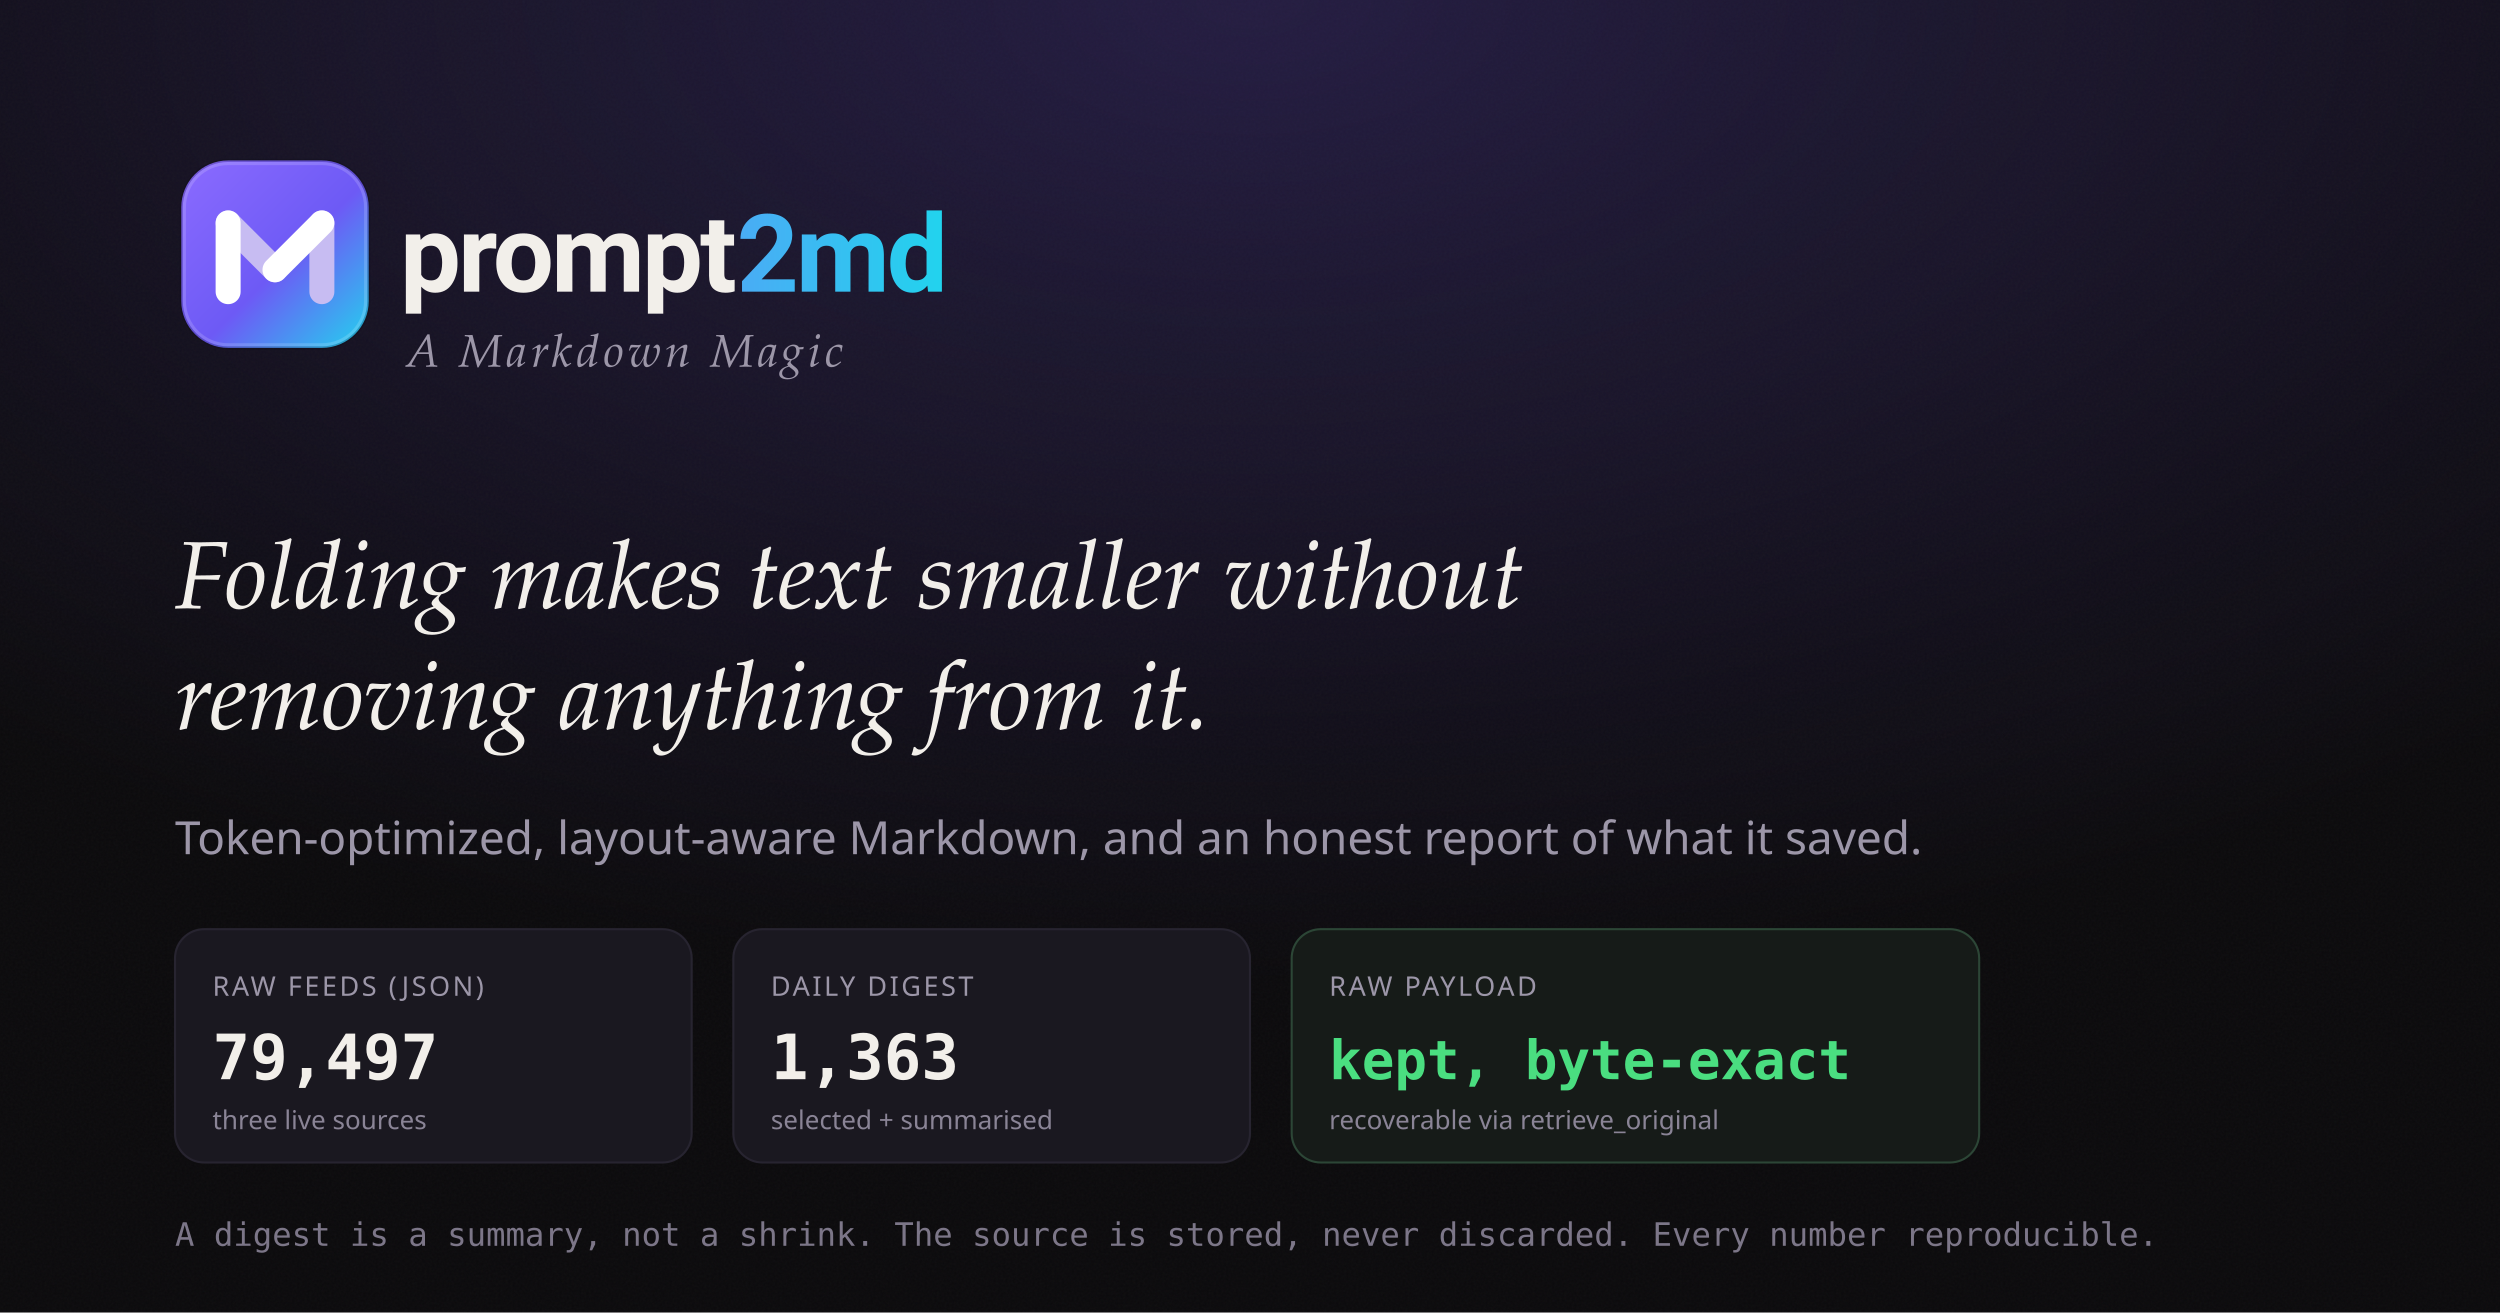
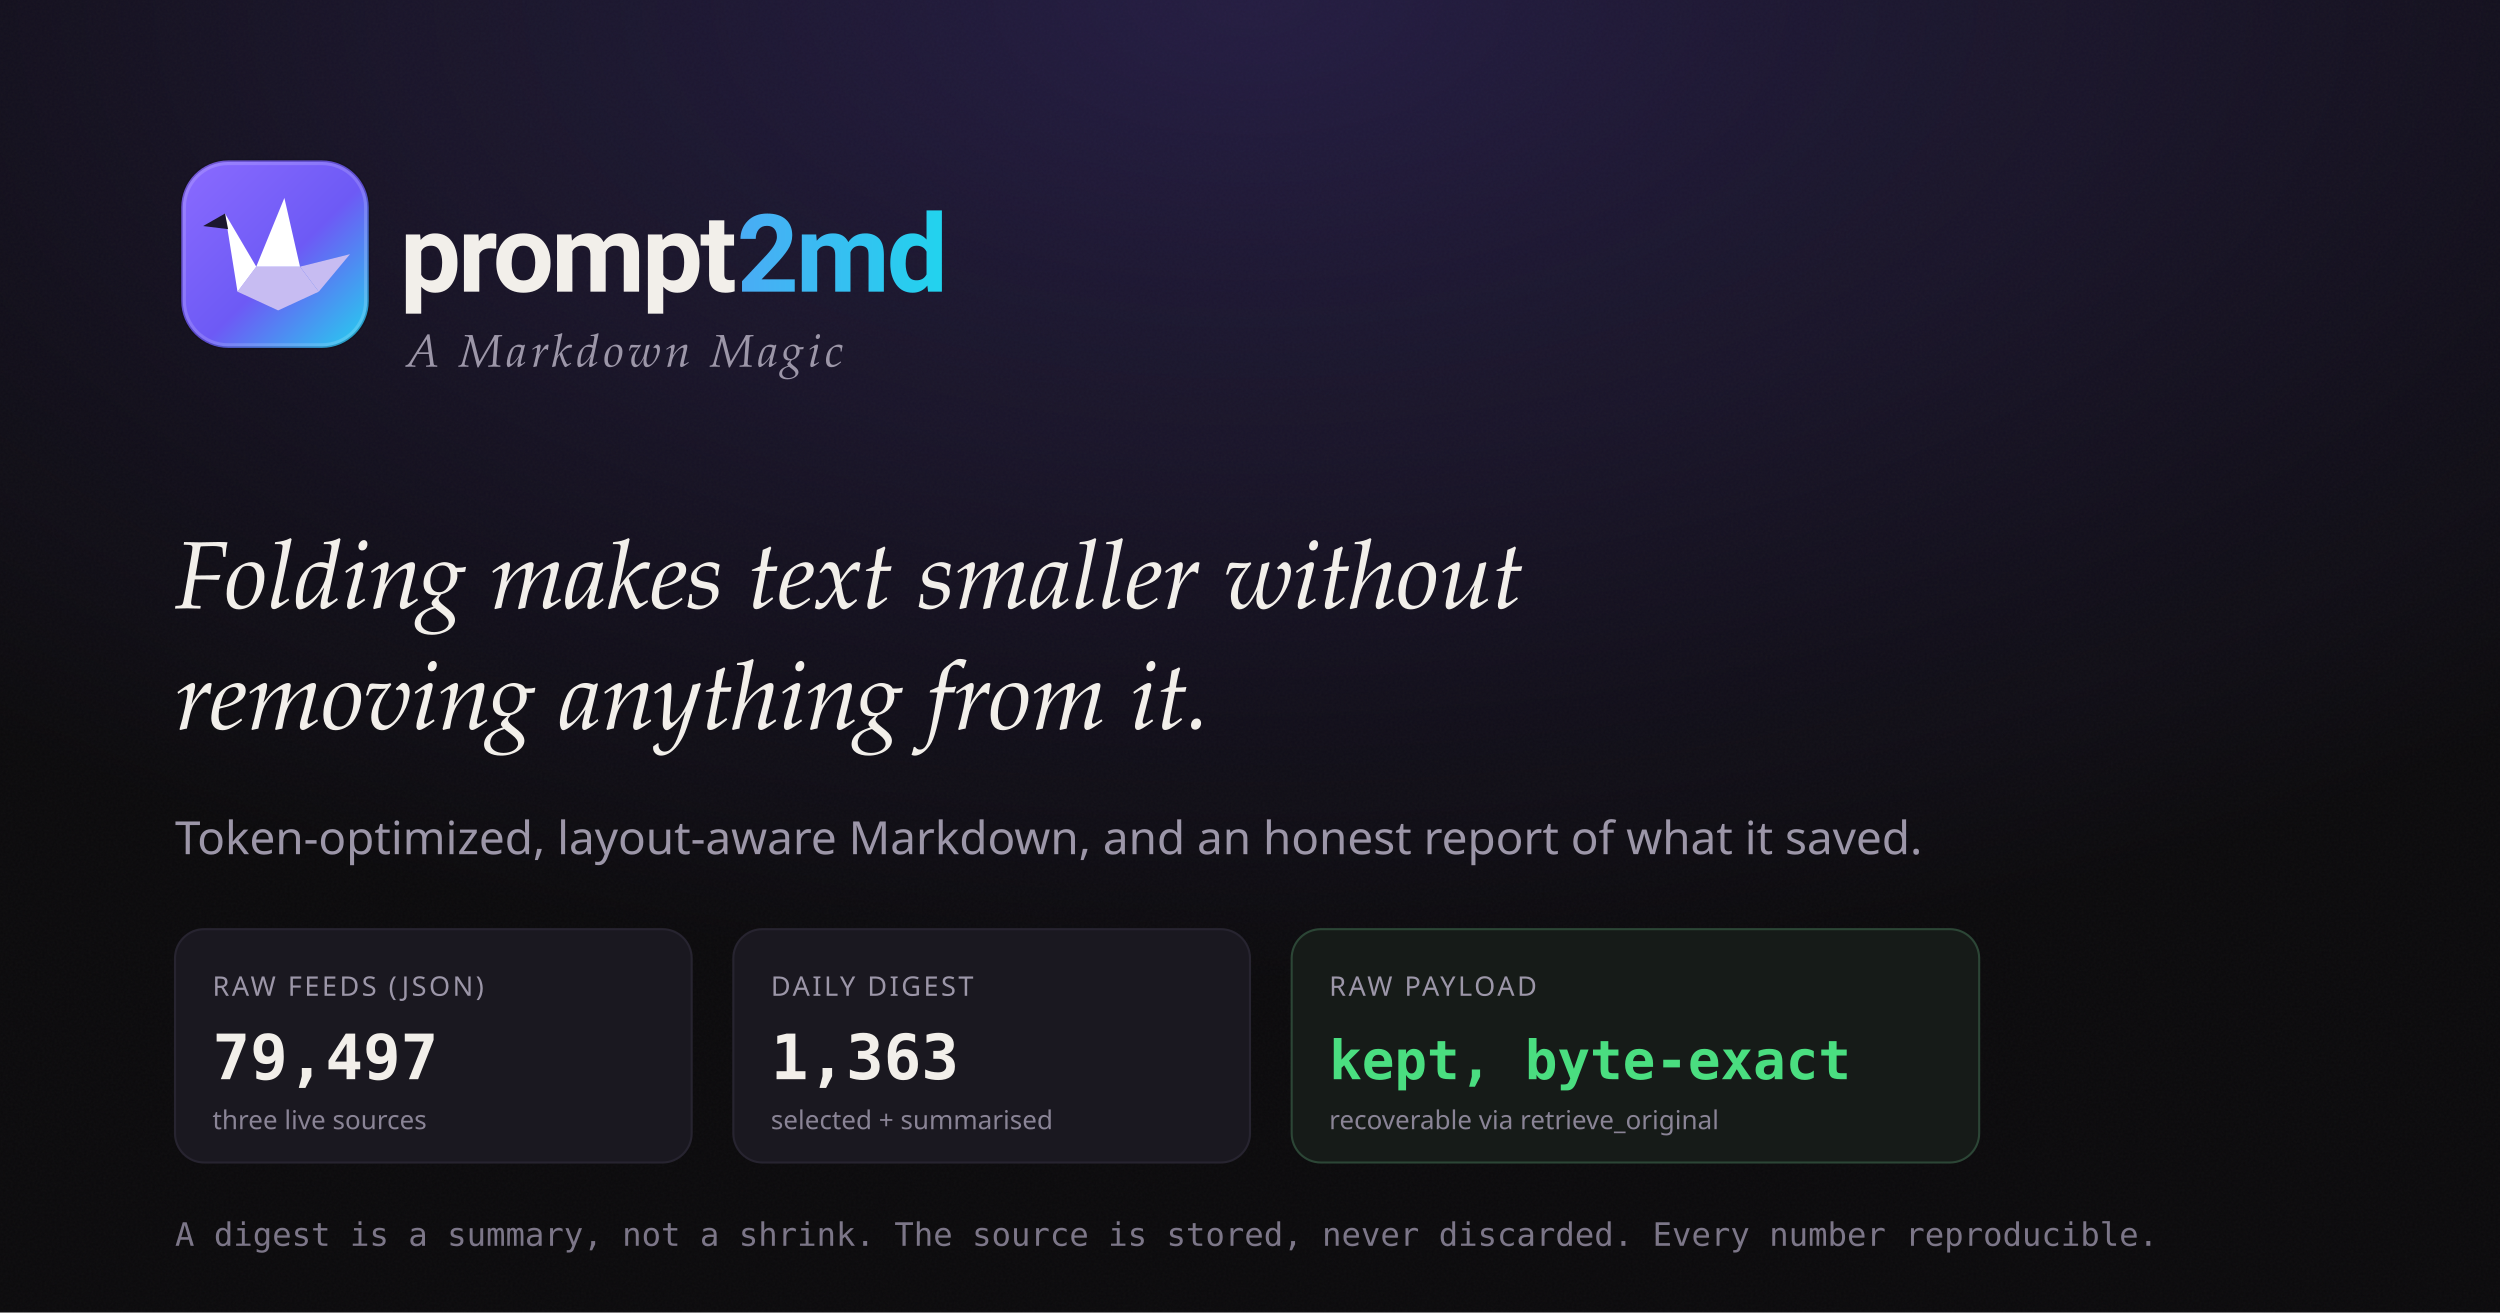
<svg xmlns="http://www.w3.org/2000/svg" width="1200" height="630" viewBox="0 0 1200 630" role="img" aria-label="prompt2md: A Markdown Magic">
  <defs>
    <linearGradient id="badge" x1="0" y1="0" x2="1" y2="1">
      <stop offset="0" stop-color="#8B6BFF" />
      <stop offset="0.55" stop-color="#6D5AF5" />
      <stop offset="1" stop-color="#22D3EE" />
    </linearGradient>
    <linearGradient id="word" x1="0" y1="0" x2="1" y2="0">
      <stop offset="0" stop-color="#8B6BFF" />
      <stop offset="1" stop-color="#22D3EE" />
    </linearGradient>
    <radialGradient id="bloom" cx="0.5" cy="0" r="0.75">
      <stop offset="0" stop-color="#7C5CFF" stop-opacity="0.22" />
      <stop offset="1" stop-color="#7C5CFF" stop-opacity="0" />
    </radialGradient>
    <filter id="grain">
      <feTurbulence type="fractalNoise" baseFrequency="0.85" numOctaves="3" />
    </filter>
  </defs>
  <rect width="1200" height="630" fill="#0B0A0C" />
  <rect width="1200" height="630" fill="url(#bloom)" />
  <rect width="1200" height="630" filter="url(#grain)" opacity="0.035" />
  <g transform="translate(84,74) scale(1.5)">
    <rect x="2" y="2" width="60" height="60" rx="15" fill="url(#badge)" />
    <rect x="3" y="3" width="58" height="58" rx="14" fill="none" stroke="#FFFFFF" stroke-opacity="0.16" />
    <rect x="2" y="2" width="60" height="60" rx="15" fill="none" stroke="#0B0A0C" stroke-opacity="0.18" />
-     <path d="M17 22L32 37M47 22V44" fill="none" stroke="#C7BCF2" stroke-width="8" stroke-linecap="round" />
-     <path d="M17 44V22M32 37L47 22" fill="none" stroke="#FFFFFF" stroke-width="8" stroke-linecap="round" />
+     <polygon points="20,44 26,36 40,36 46,44 33,50" fill="#C7BCF2" />
+     <polygon points="26,36 40,36 35,14" fill="#FFFFFF" />
+     <polygon points="20,44 26,36 16,19" fill="#FFFFFF" />
+     <polygon points="16,19 9,23 17,24" fill="#0B0A0C" fill-opacity="0.85" />
+     <polygon points="46,44 40,36 56,32" fill="#C7BCF2" />
  </g>
  <text x="192" y="140" font-family="'Segoe UI', system-ui, -apple-system, Roboto, sans-serif" font-size="52" font-weight="750" letter-spacing="-1.4" fill="#F2EFEA">prompt<tspan fill="url(#word)">2md</tspan>
  </text>
  <text x="195" y="176" font-family="ui-serif, 'Iowan Old Style', Palatino, Georgia, serif" font-style="italic" font-size="22" letter-spacing="2" fill="#9C96A8">A Markdown Magic</text>
  <text x="84" y="292" font-family="ui-serif, 'Iowan Old Style', Palatino, Georgia, serif" font-style="italic" font-size="46" fill="#F2EFEA">Folding makes text smaller without</text>
  <text x="84" y="350" font-family="ui-serif, 'Iowan Old Style', Palatino, Georgia, serif" font-style="italic" font-size="46" fill="#F2EFEA">removing anything from it.</text>
  <text x="84" y="410" font-family="'Segoe UI', system-ui, sans-serif" font-size="22" fill="#9C96A8">Token-optimized, layout-aware Markdown, and an honest report of what it saved.</text>
  <g transform="translate(84,446)">
    <rect x="0" y="0" width="248" height="112" rx="14" fill="#1A1820" stroke="#272430" />
    <text x="18" y="32" font-family="'Segoe UI', system-ui, sans-serif" font-size="13" letter-spacing="1.2" fill="#9C96A8">RAW FEEDS (JSON)</text>
    <text x="18" y="72" font-family="ui-monospace, Consolas, monospace" font-size="30" font-weight="700" fill="#F2EFEA">79,497</text>
    <text x="18" y="96" font-family="'Segoe UI', system-ui, sans-serif" font-size="12.5" fill="#8A8496">three live sources</text>
    <rect x="268" y="0" width="248" height="112" rx="14" fill="#1A1820" stroke="#272430" />
    <text x="286" y="32" font-family="'Segoe UI', system-ui, sans-serif" font-size="13" letter-spacing="1.2" fill="#9C96A8">DAILY DIGEST</text>
    <text x="286" y="72" font-family="ui-monospace, Consolas, monospace" font-size="30" font-weight="700" fill="#F2EFEA">1,363</text>
    <text x="286" y="96" font-family="'Segoe UI', system-ui, sans-serif" font-size="12.5" fill="#8A8496">selected + summarised</text>
    <rect x="536" y="0" width="330" height="112" rx="14" fill="#161B18" stroke="#2C4636" />
    <text x="554" y="32" font-family="'Segoe UI', system-ui, sans-serif" font-size="13" letter-spacing="1.2" fill="#9C96A8">RAW PAYLOAD</text>
    <text x="554" y="72" font-family="ui-monospace, Consolas, monospace" font-size="26" font-weight="700" fill="#4ADE80">kept, byte-exact</text>
    <text x="554" y="96" font-family="'Segoe UI', system-ui, sans-serif" font-size="12.5" fill="#8A8496">recoverable via retrieve_original</text>
  </g>
  <text x="84" y="598" font-family="ui-monospace, Consolas, monospace" font-size="15.5" fill="#7C7688">A digest is a summary, not a shrink. The source is stored, never discarded. Every number reproducible.</text>
</svg>
